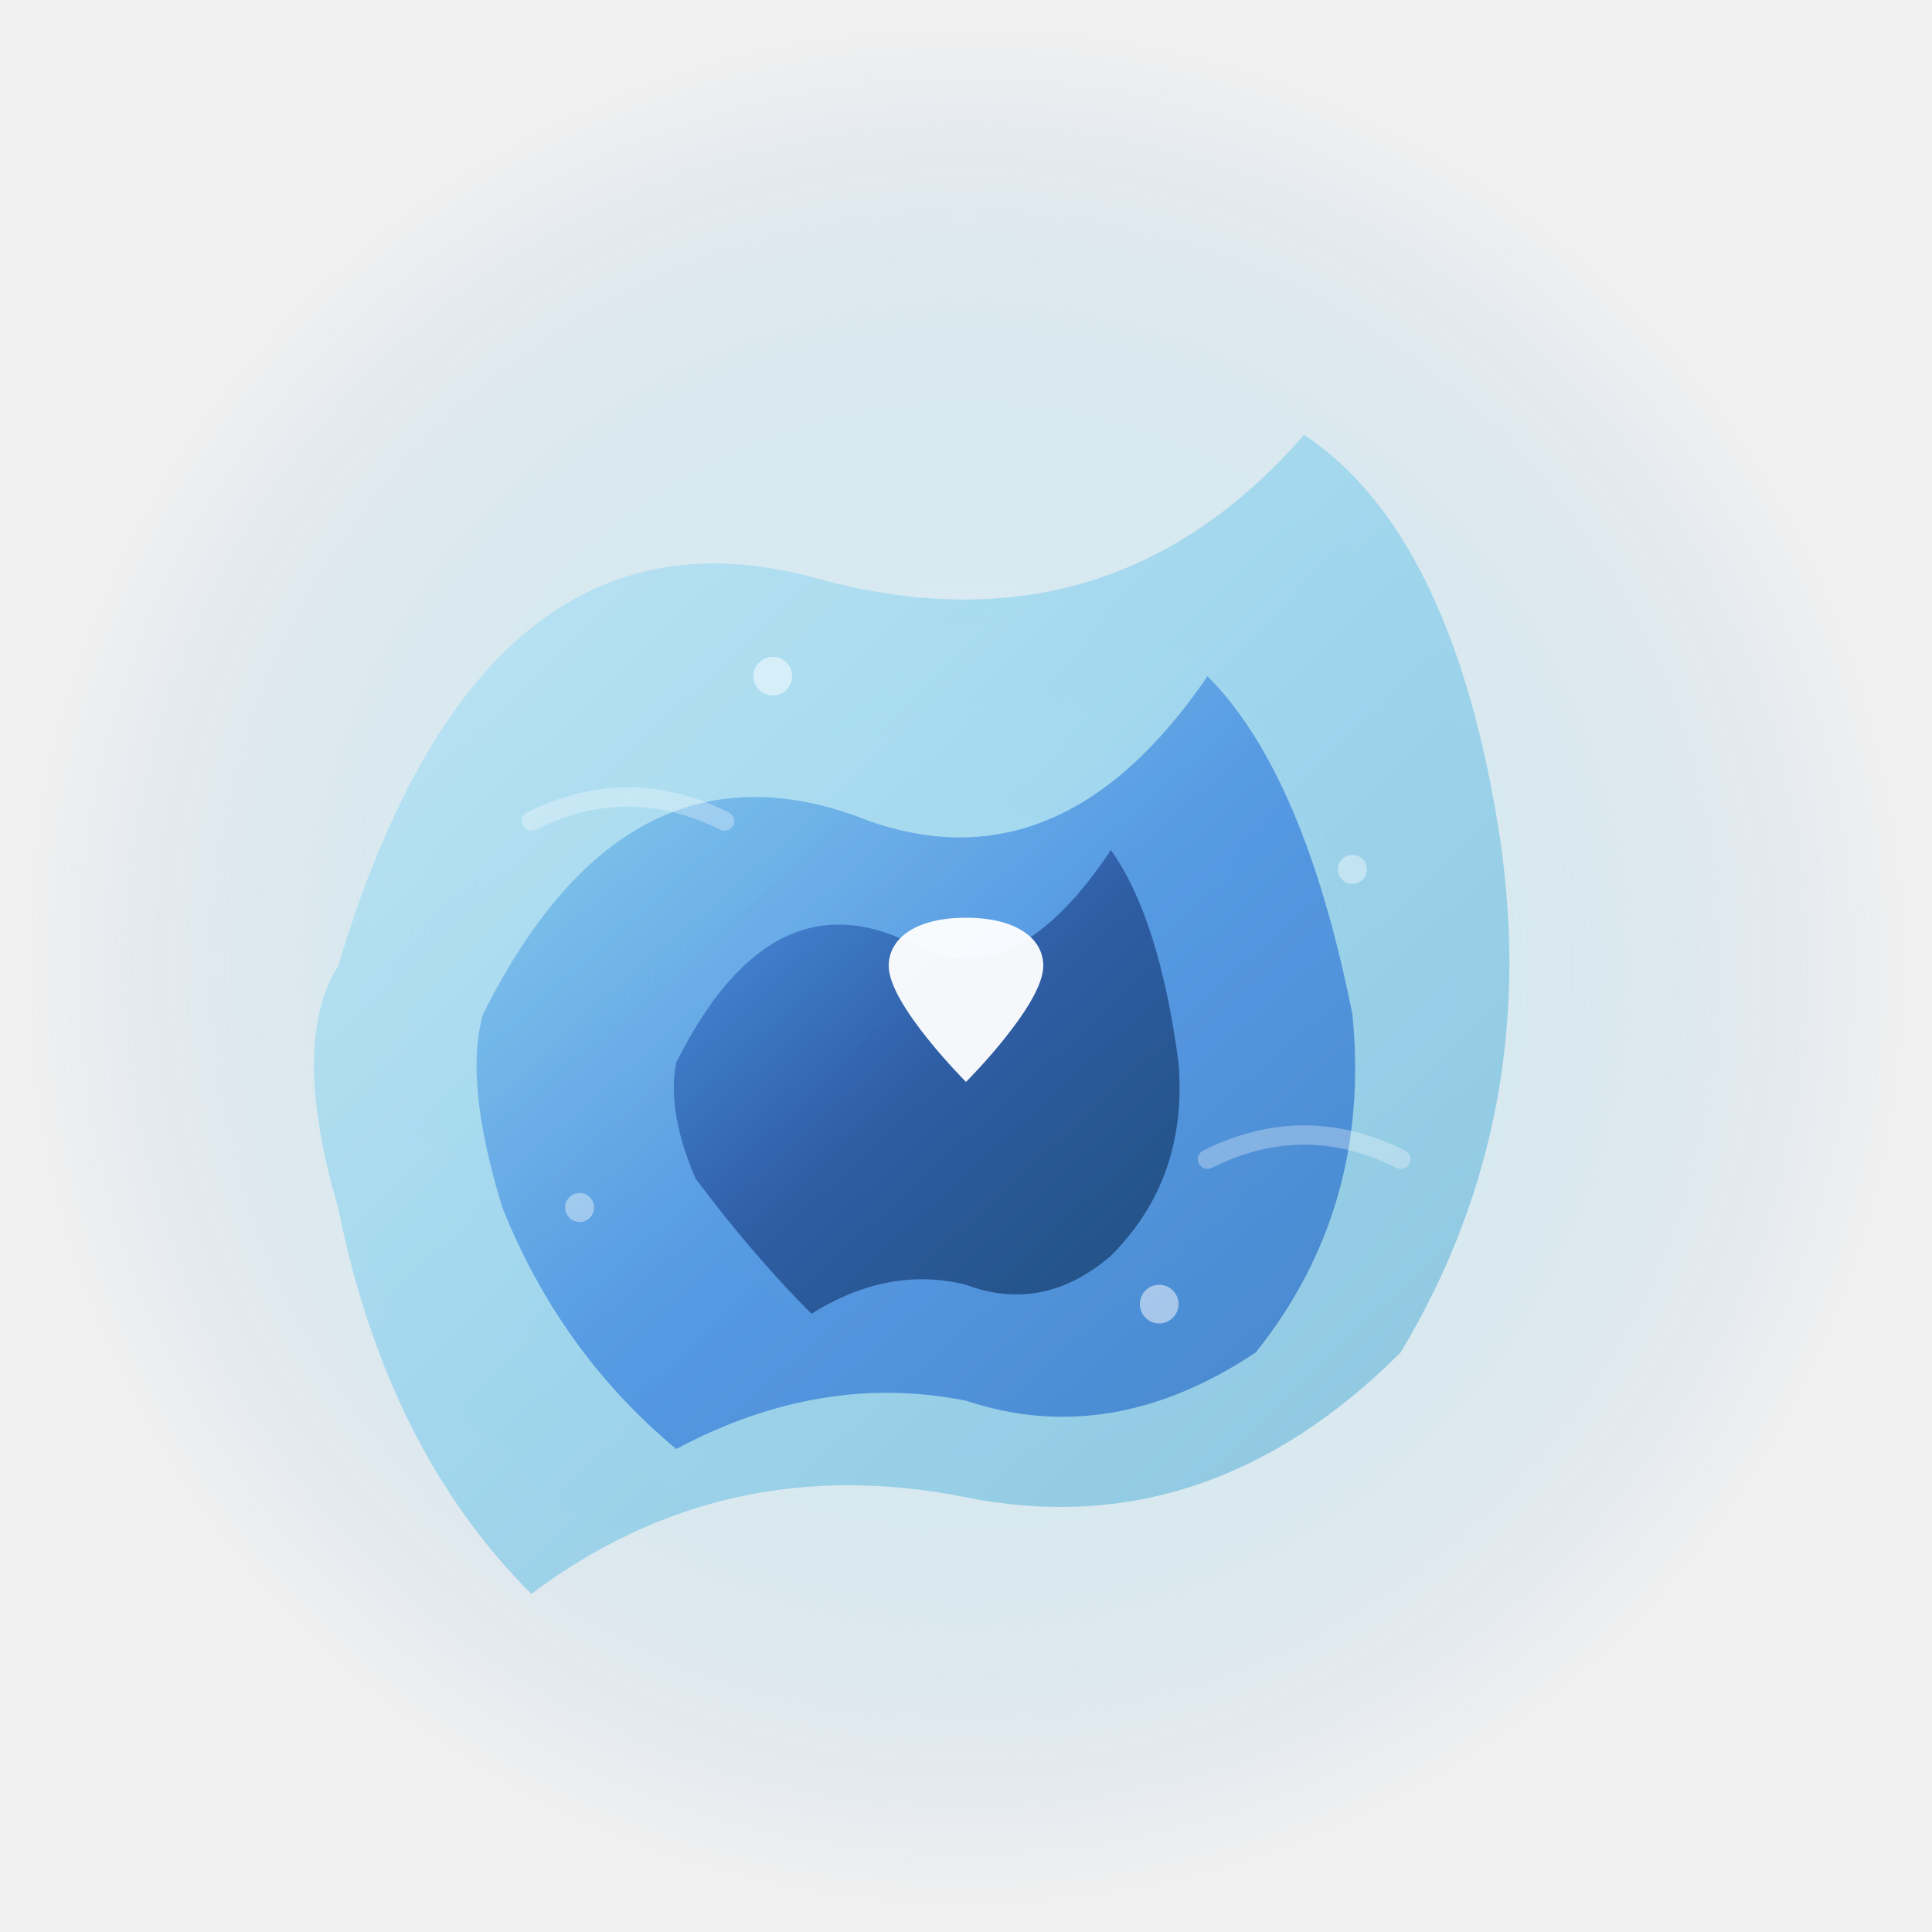
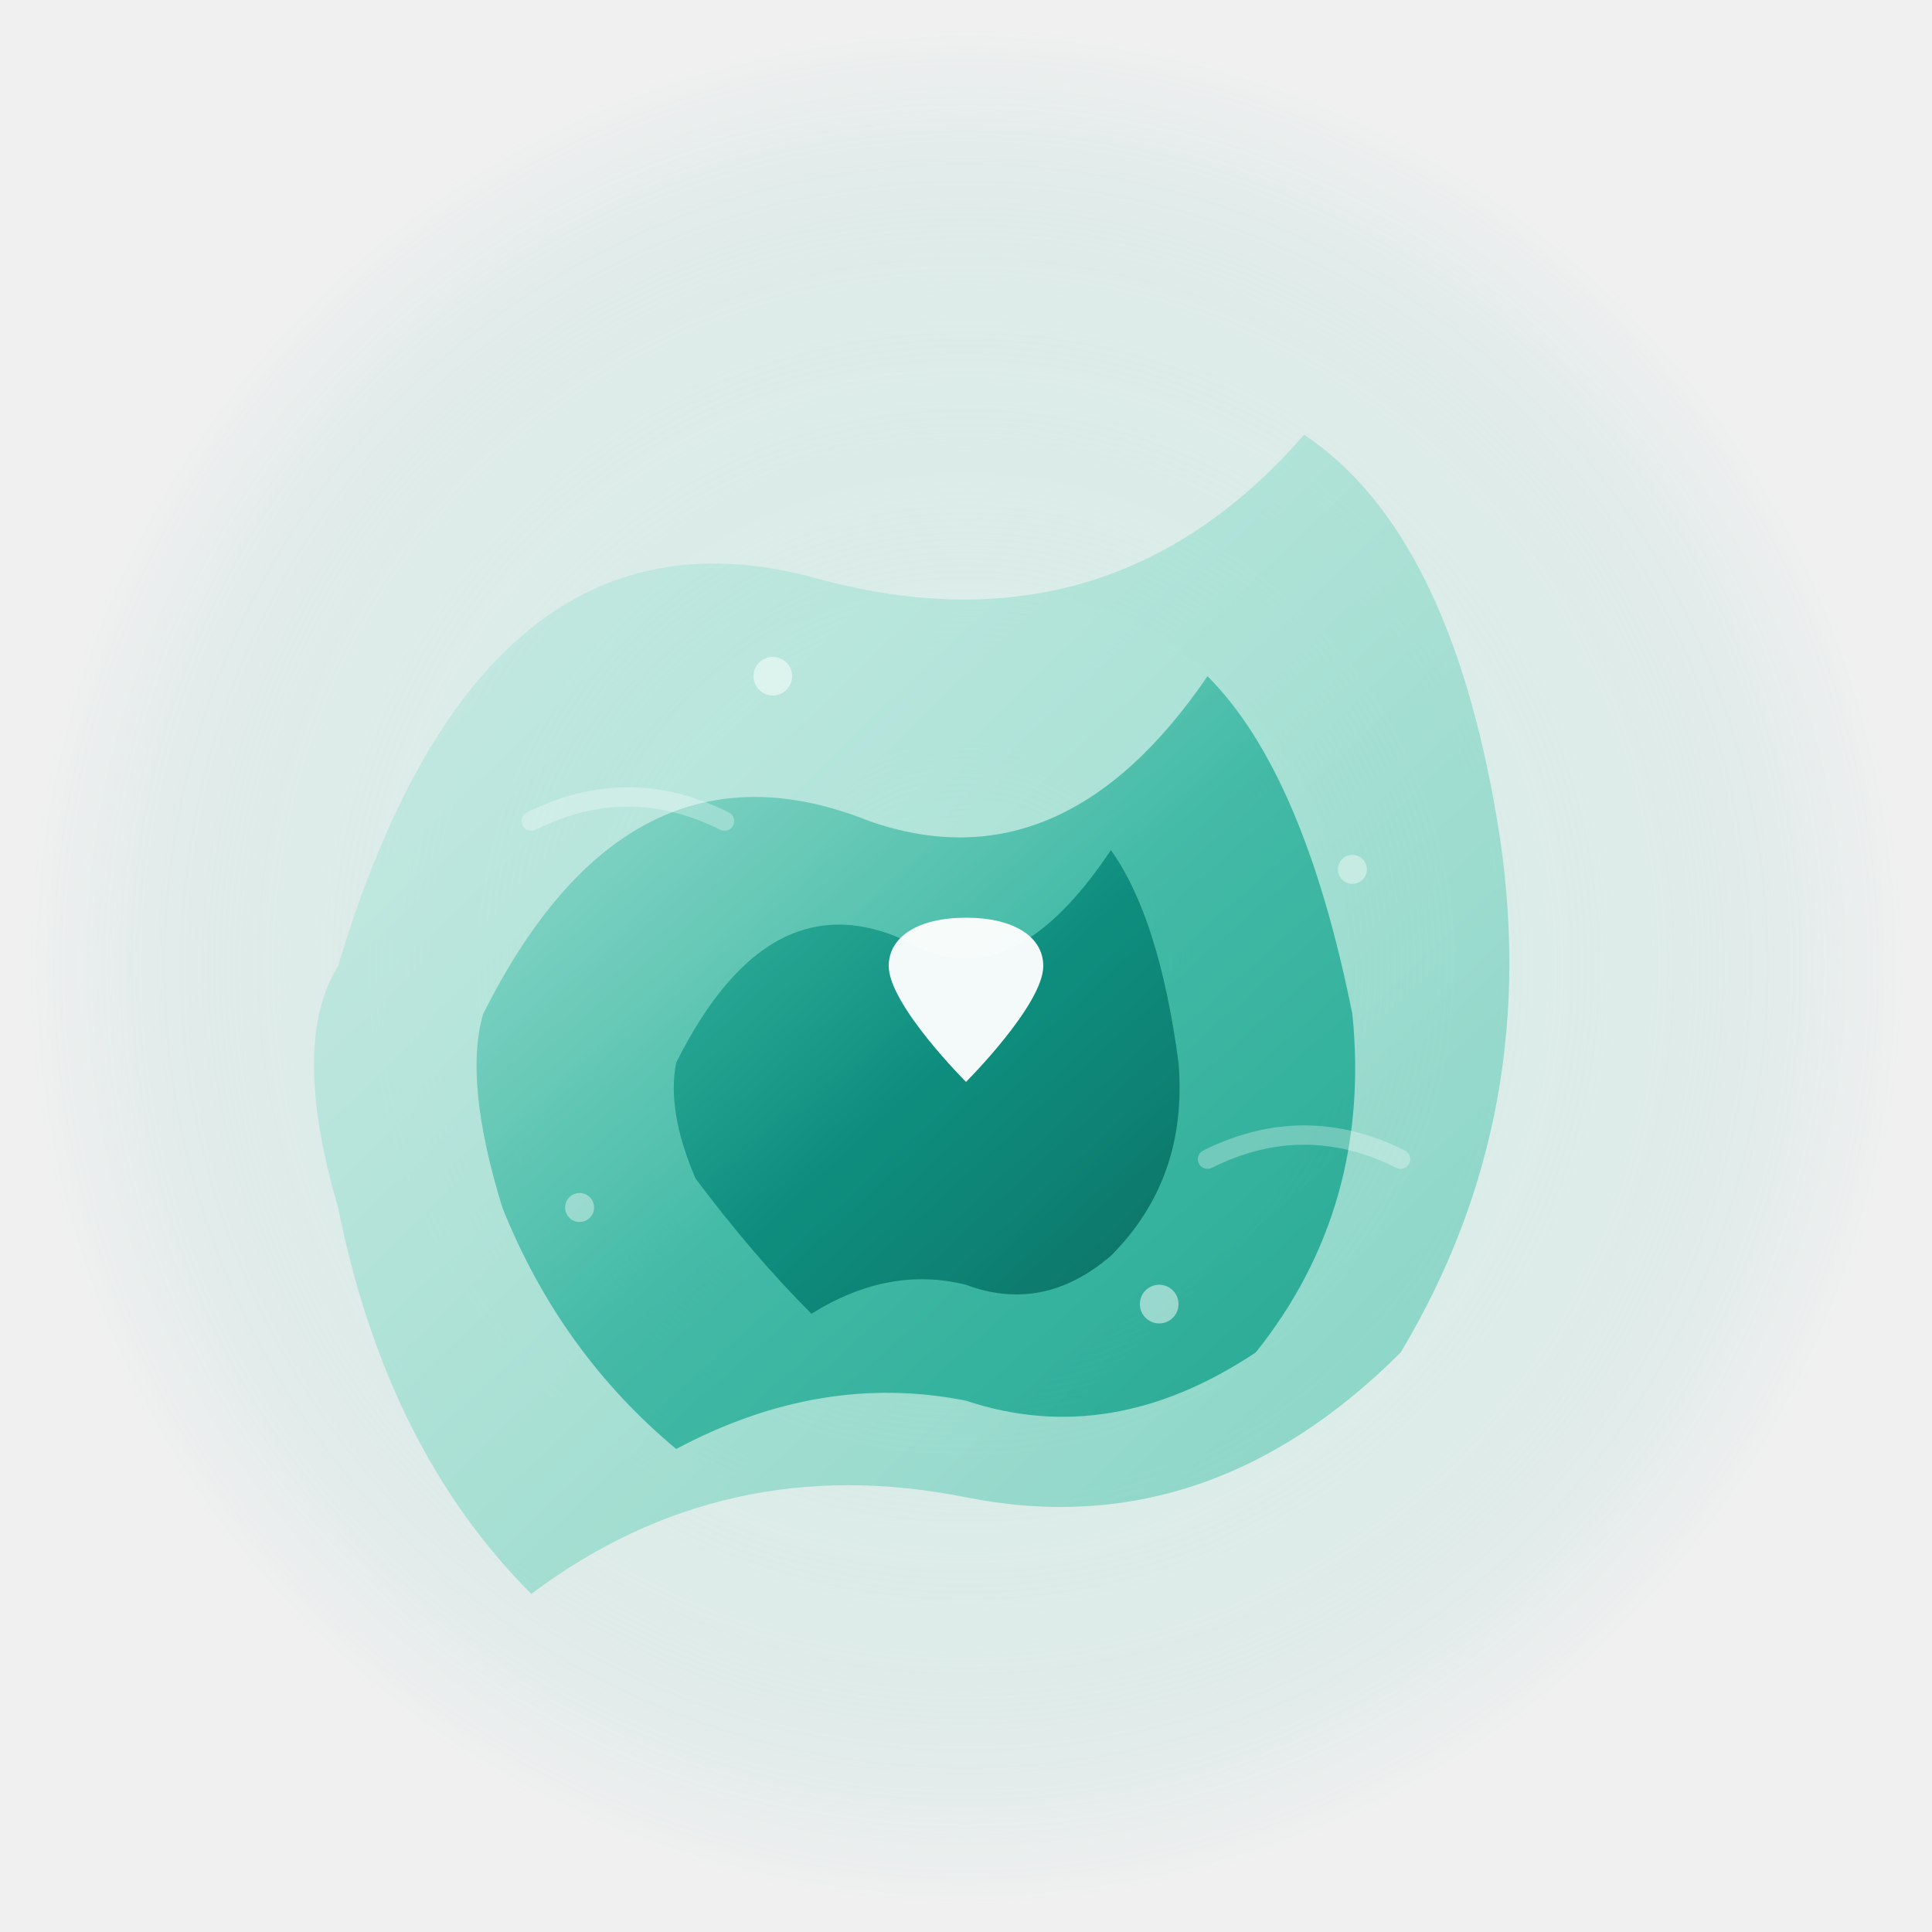
<svg xmlns="http://www.w3.org/2000/svg" viewBox="0 0 200 200">
  <defs>
    <linearGradient id="g1" x1="0%" y1="0%" x2="100%" y2="100%">
-       <stop offset="0%" style="stop-color:#B8E6F7;stop-opacity:1" />
-       <stop offset="50%" style="stop-color:#87CEEB;stop-opacity:1" />
-       <stop offset="100%" style="stop-color:#6BB6D6;stop-opacity:1" />
+       <stop offset="0%" style="stop-color:#c7ece5;stop-opacity:1" />
+       <stop offset="50%" style="stop-color:#95dccd;stop-opacity:1" />
+       <stop offset="100%" style="stop-color:#5cc8b4;stop-opacity:1" />
    </linearGradient>
    <linearGradient id="g2" x1="0%" y1="0%" x2="100%" y2="100%">
-       <stop offset="0%" style="stop-color:#87CEEB;stop-opacity:1" />
-       <stop offset="50%" style="stop-color:#4A90E2;stop-opacity:1" />
-       <stop offset="100%" style="stop-color:#3A7BC8;stop-opacity:1" />
+       <stop offset="0%" style="stop-color:#95dccd;stop-opacity:1" />
+       <stop offset="50%" style="stop-color:#32b49f;stop-opacity:1" />
+       <stop offset="100%" style="stop-color:#15a18b;stop-opacity:1" />
    </linearGradient>
    <linearGradient id="g3" x1="0%" y1="0%" x2="100%" y2="100%">
-       <stop offset="0%" style="stop-color:#4A90E2;stop-opacity:1" />
-       <stop offset="50%" style="stop-color:#2C5AA0;stop-opacity:1" />
-       <stop offset="100%" style="stop-color:#1E4D7B;stop-opacity:1" />
+       <stop offset="0%" style="stop-color:#32b49f;stop-opacity:1" />
+       <stop offset="50%" style="stop-color:#0c8b7c;stop-opacity:1" />
+       <stop offset="100%" style="stop-color:#0b7064;stop-opacity:1" />
    </linearGradient>
    <radialGradient id="glow">
-       <stop offset="0%" style="stop-color:#E6F2FF;stop-opacity:0.6" />
-       <stop offset="70%" style="stop-color:#87CEEB;stop-opacity:0.2" />
-       <stop offset="100%" style="stop-color:#4A90E2;stop-opacity:0" />
+       <stop offset="0%" style="stop-color:#e8f7f4;stop-opacity:0.6" />
+       <stop offset="70%" style="stop-color:#95dccd;stop-opacity:0.2" />
+       <stop offset="100%" style="stop-color:#32b49f;stop-opacity:0" />
    </radialGradient>
  </defs>
  <circle cx="100" cy="100" r="98" fill="url(#glow)" />
  <path d="M 35 100 Q 50 50, 85 60 Q 115 68, 135 45 Q 150 55, 155 85 Q 160 115, 145 140 Q 125 160, 100 155 Q 75 150, 55 165 Q 40 150, 35 125 Q 30 108, 35 100 Z" fill="url(#g1)" opacity="0.7" />
  <path d="M 50 105 Q 65 75, 90 85 Q 110 92, 125 70 Q 135 80, 140 105 Q 142 125, 130 140 Q 115 150, 100 145 Q 85 142, 70 150 Q 58 140, 52 125 Q 48 112, 50 105 Z" fill="url(#g2)" opacity="0.85" />
  <path d="M 70 110 Q 80 90, 95 98 Q 105 103, 115 88 Q 120 95, 122 110 Q 123 122, 115 130 Q 108 136, 100 133 Q 92 131, 84 136 Q 78 130, 72 122 Q 69 115, 70 110 Z" fill="url(#g3)" opacity="0.95" />
  <path d="M 100 95 C 95 95, 92 97, 92 100 C 92 104, 100 112, 100 112 C 100 112, 108 104, 108 100 C 108 97, 105 95, 100 95 Z" fill="white" opacity="0.95" />
  <path d="M 55 85 Q 65 80, 75 85" stroke="white" stroke-width="2" fill="none" opacity="0.3" stroke-linecap="round" />
  <path d="M 125 120 Q 135 115, 145 120" stroke="white" stroke-width="2" fill="none" opacity="0.3" stroke-linecap="round" />
  <circle cx="80" cy="70" r="2" fill="white" opacity="0.5" />
  <circle cx="120" cy="135" r="2" fill="white" opacity="0.5" />
  <circle cx="60" cy="125" r="1.5" fill="white" opacity="0.4" />
  <circle cx="140" cy="90" r="1.5" fill="white" opacity="0.4" />
</svg>
